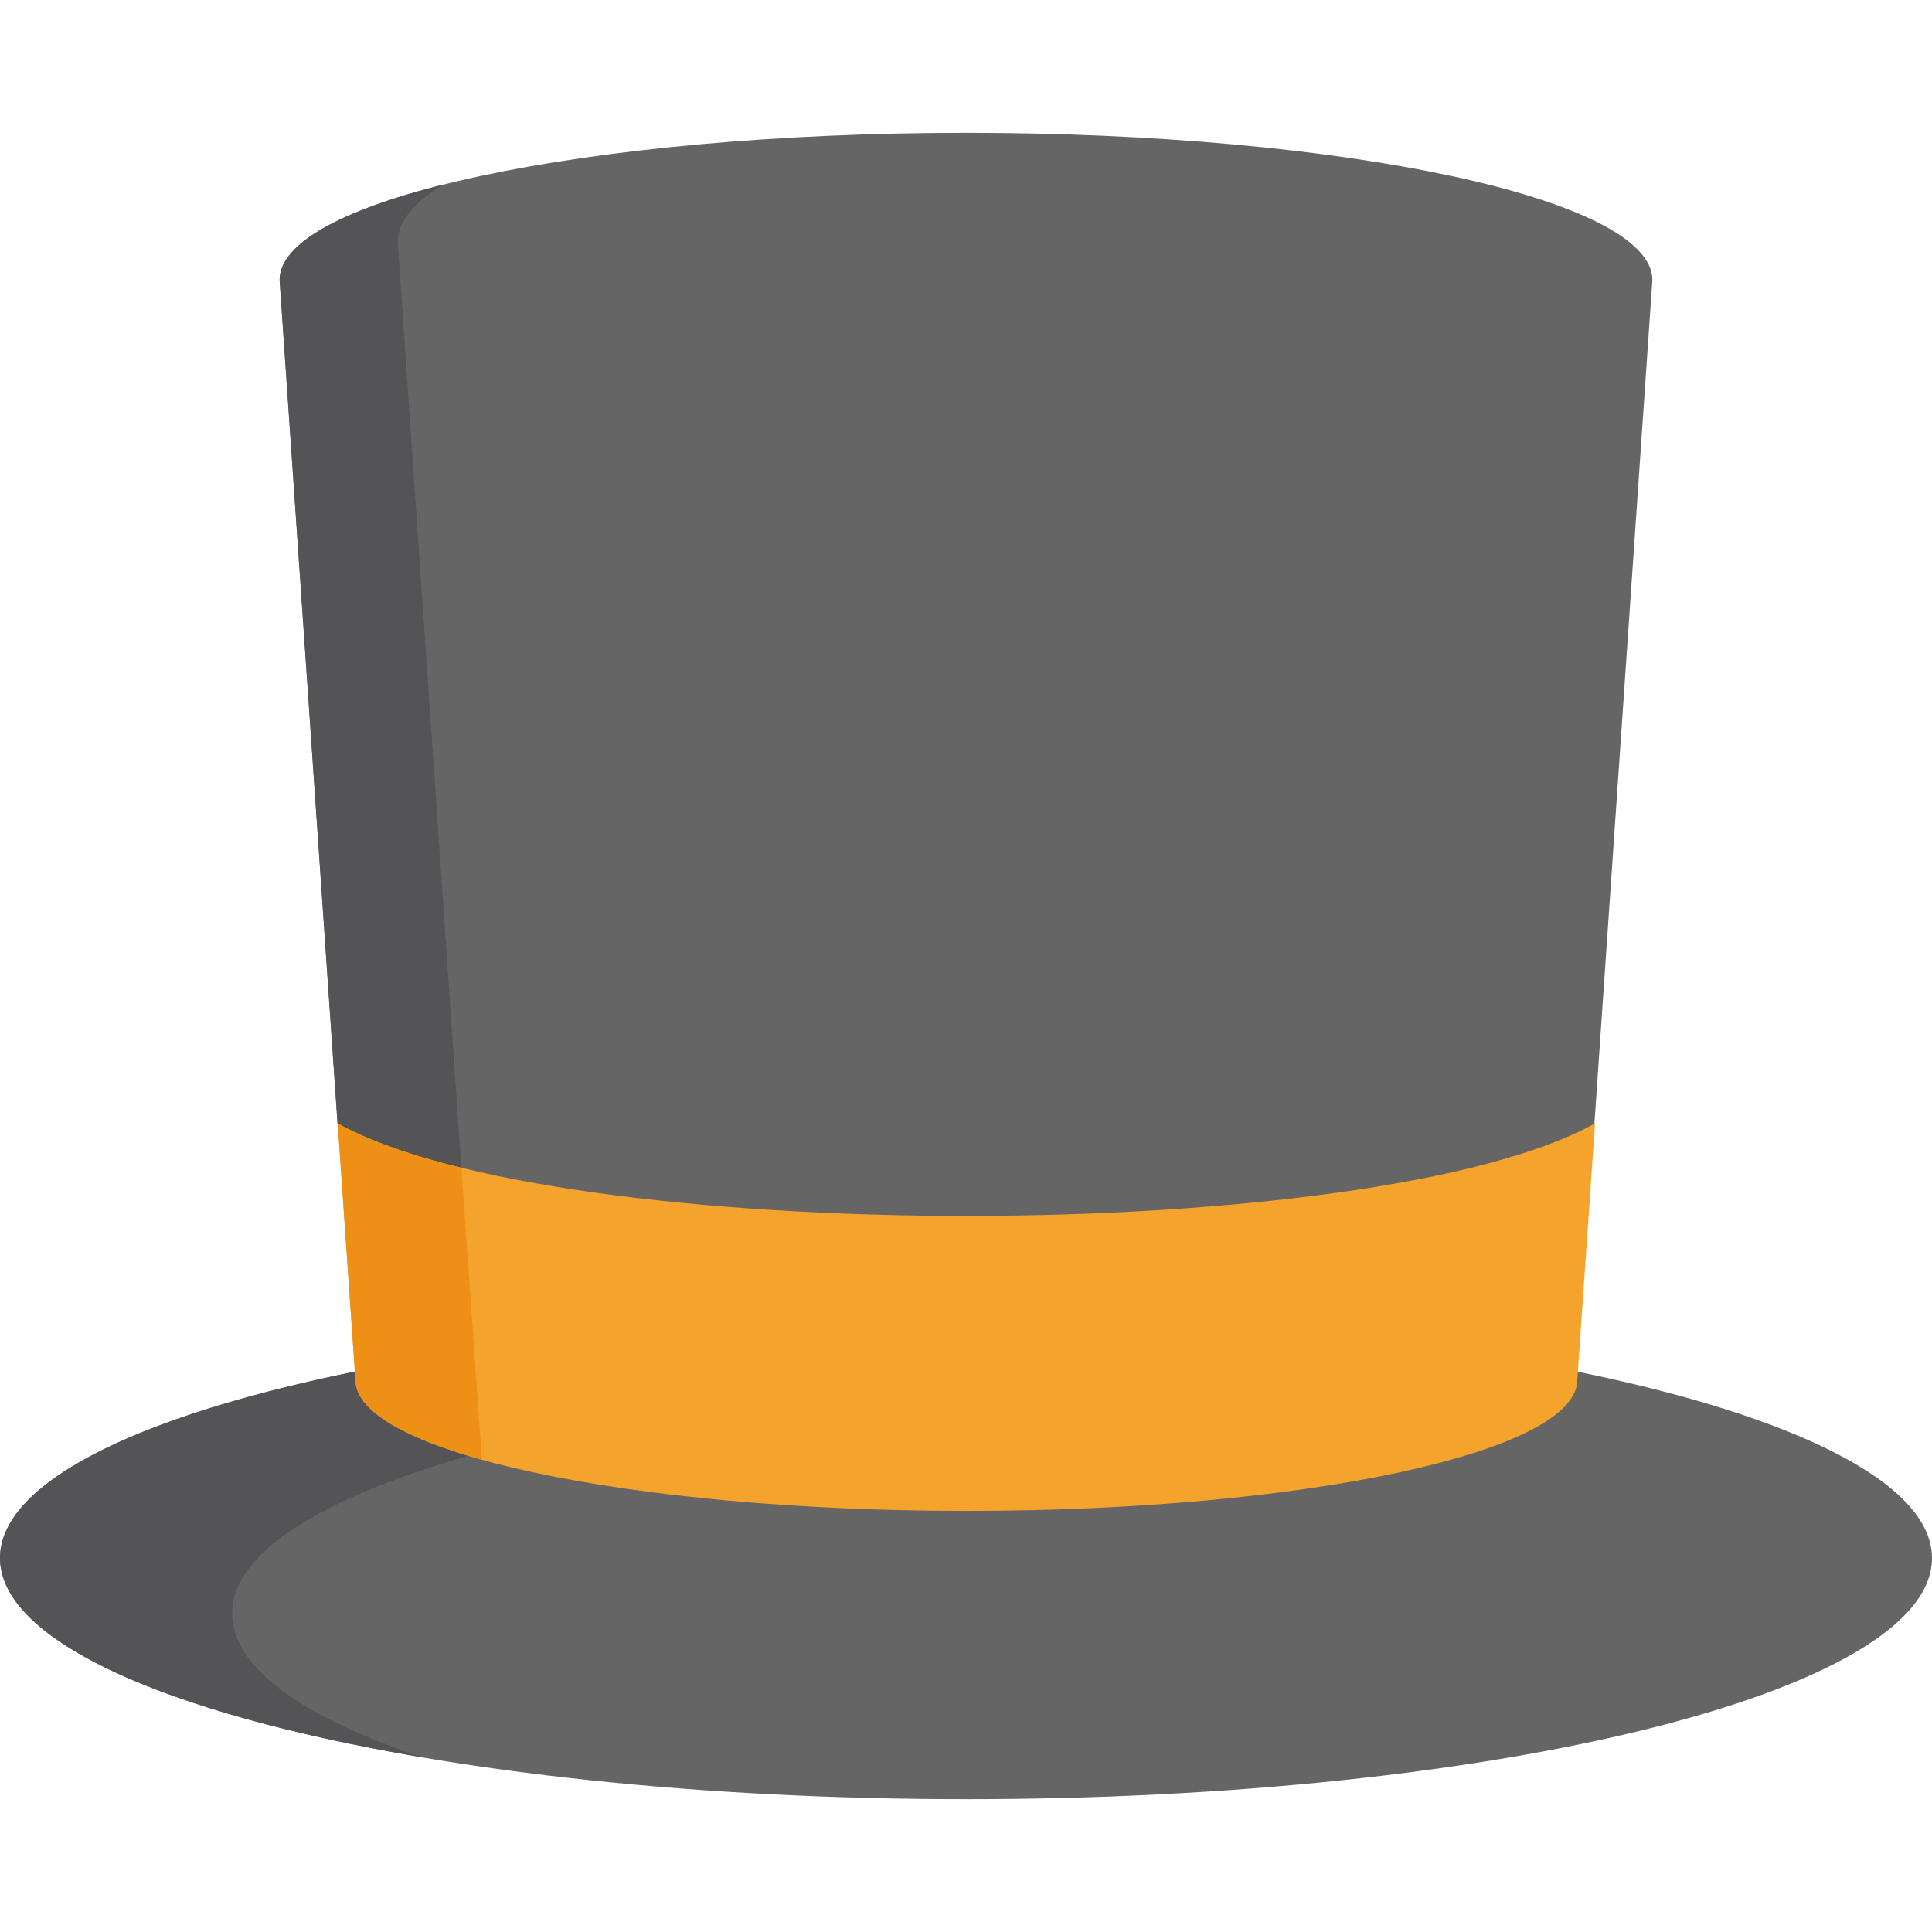
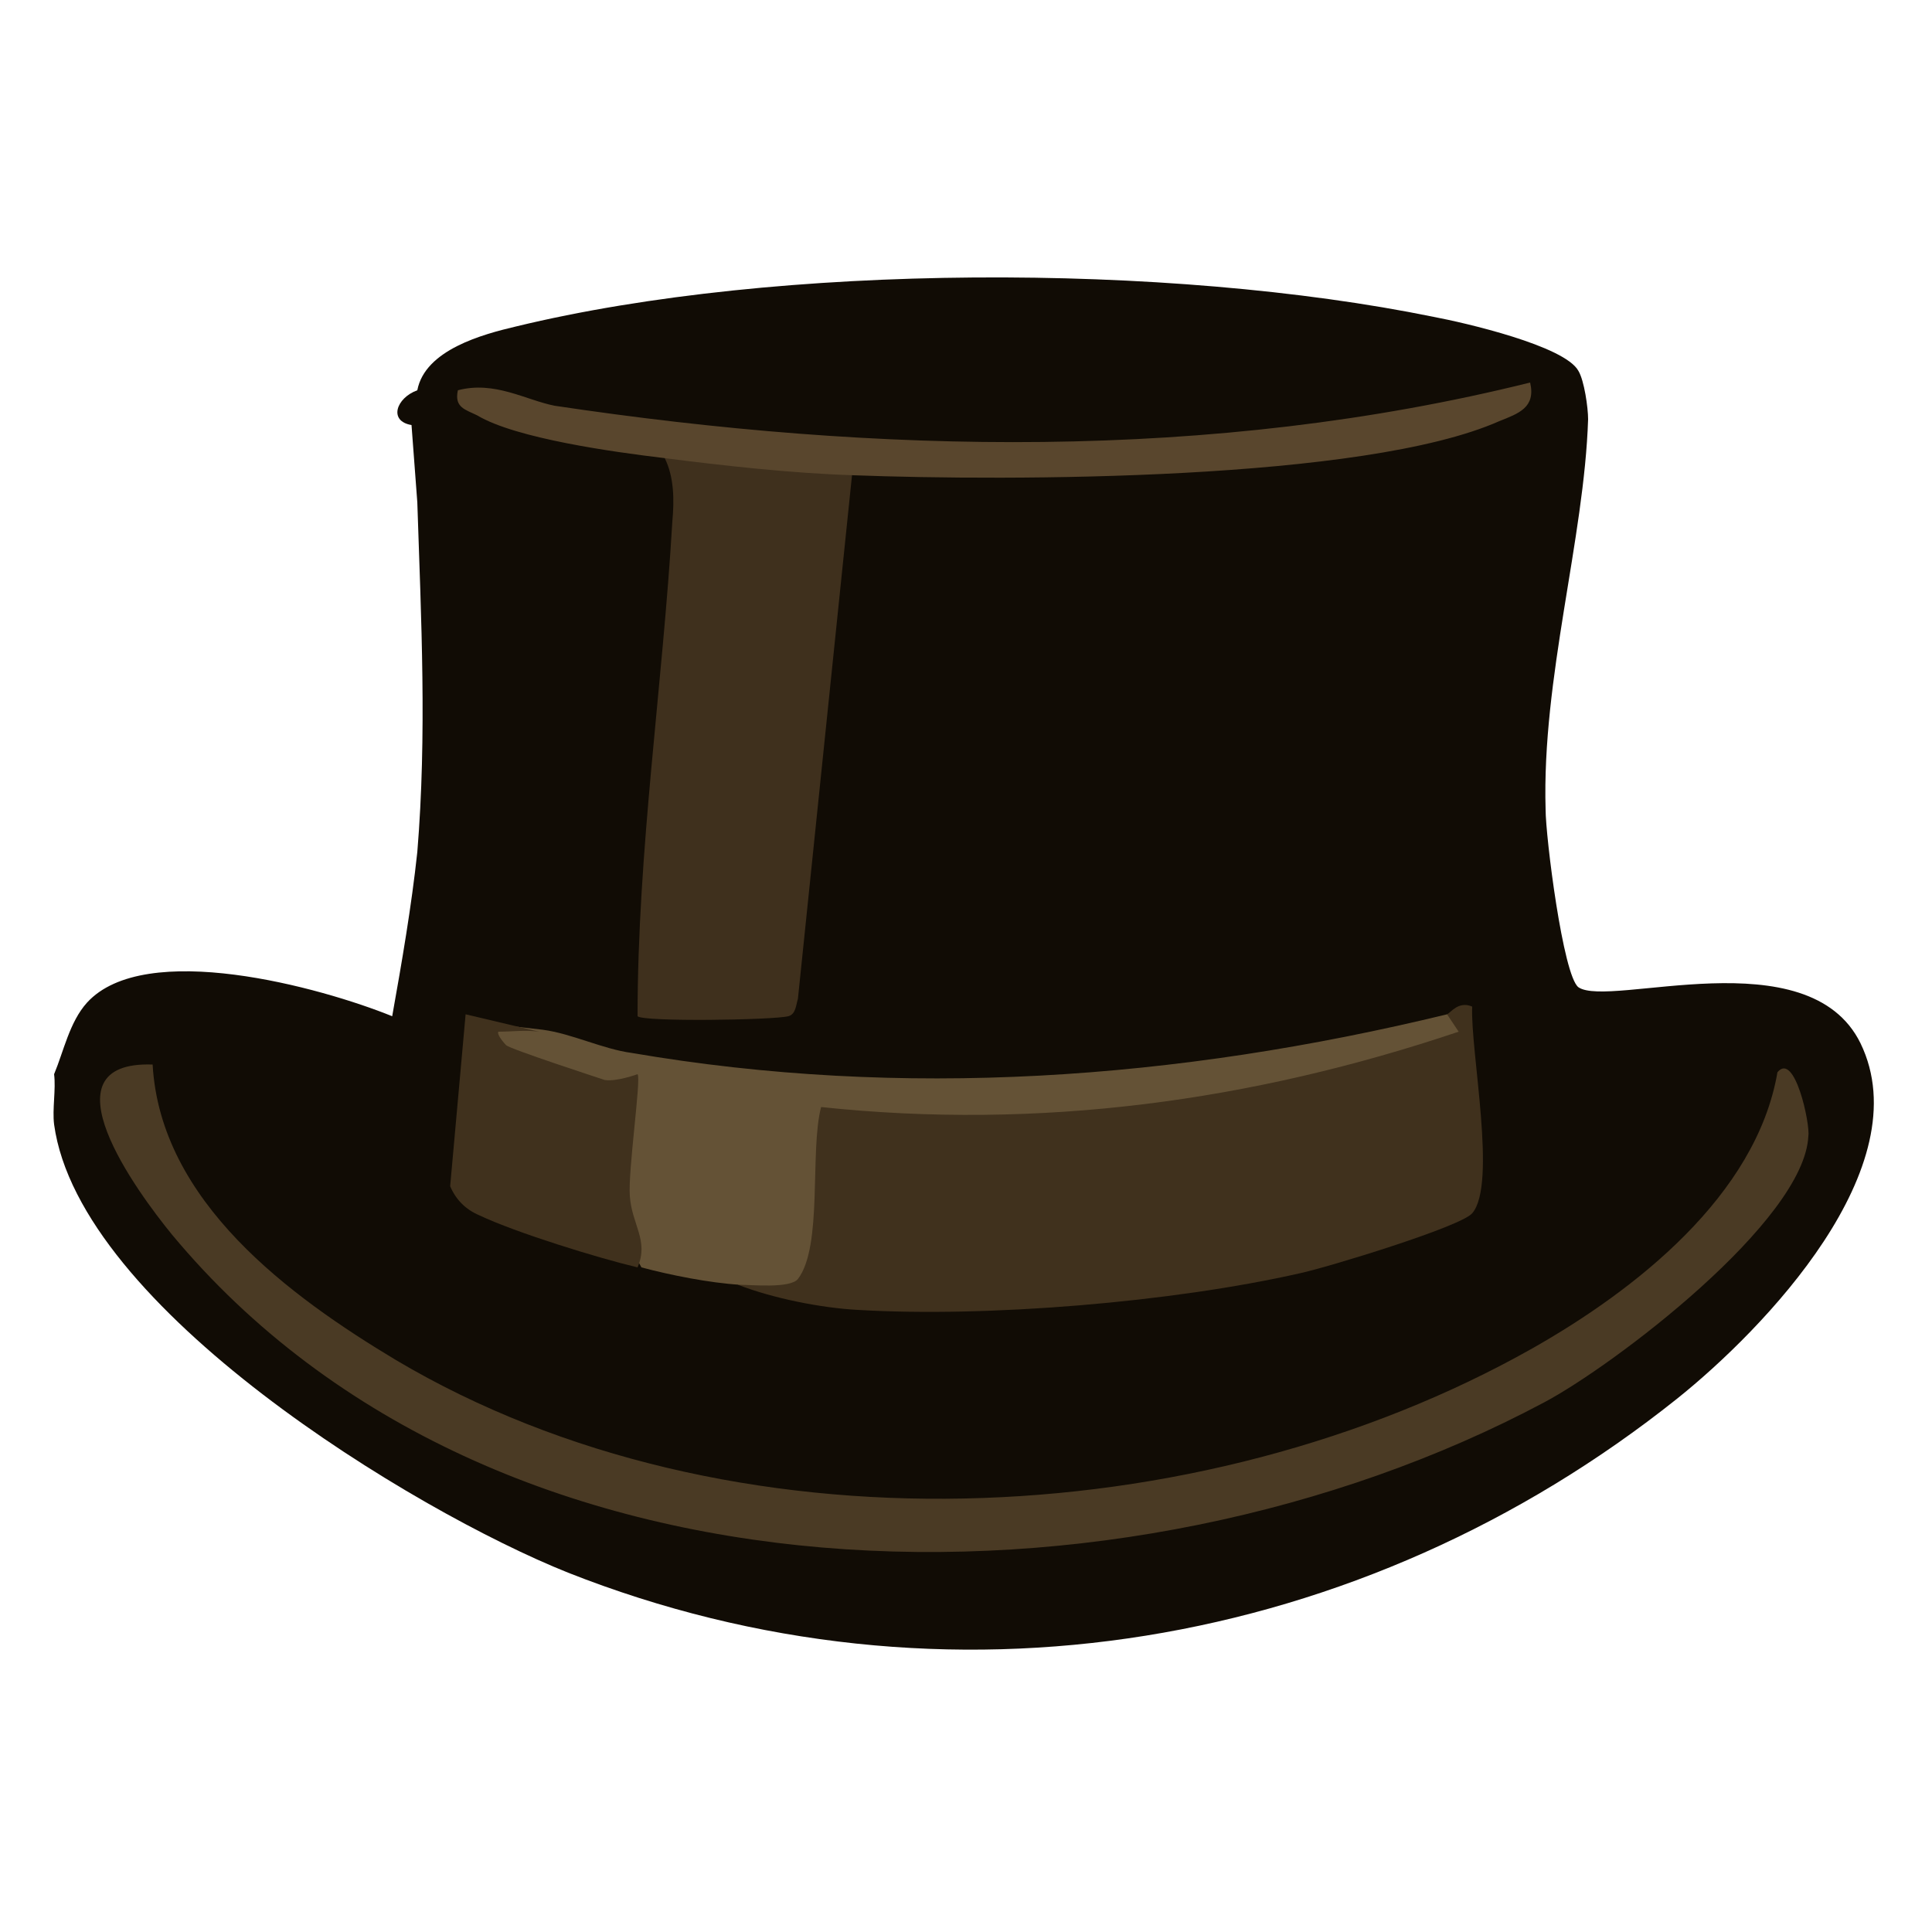
- <svg xmlns="http://www.w3.org/2000/svg" version="1.1" id="Capa_1" x="0px" y="0px" viewBox="0 0 512 512" style="enable-background:new 0 0 512 512;" xml:space="preserve">
+ <svg xmlns="http://www.w3.org/2000/svg" version="1.1" id="Layer_1" x="0px" y="0px" viewBox="0 0 100 100" style="enable-background:new 0 0 100 100;" xml:space="preserve">
  <style type="text/css">
- 	.st0{fill:#656566;}
- 	.st1{fill:#545456;}
- 	.st2{fill:#F4A32C;}
- 	.st3{fill:#ED9015;}
+ 	.st0{fill:#110C05;}
+ 	.st1{fill:#40311D;}
+ 	.st2{fill:#4A3A24;}
+ 	.st3{fill:#3F301D;}
+ 	.st4{fill:#645236;}
+ 	.st5{fill:#59462D;}
</style>
-   <path class="st0" d="M256,35.2c-100.5,0-181.9,17.5-181.9,39c0,0.1,15.5,225.5,15.5,225.6c58.6,32.5,274.2,32.5,332.8,0  c0-0.1,15.5-225.5,15.5-225.6C437.9,52.7,356.5,35.2,256,35.2z" />
-   <path class="st1" d="M105.4,64.1c0-5.3,4.3-10.4,12.1-15.2c-27.1,6.8-43.4,15.6-43.4,25.3c0,0.1,15.5,225.5,15.5,225.6  c8.2,4.5,19.4,8.4,32.8,11.7C118.4,253.3,105.4,64.2,105.4,64.1z" />
-   <path class="st0" d="M418,363.5H94C36.6,375.2,0,393,0,412.9c0,35.3,114.6,63.9,256,63.9s256-28.6,256-63.9  C512,393,475.4,375.2,418,363.5z" />
-   <path class="st1" d="M61.5,427.6c0-16.5,25.1-31.5,66.2-42.8v-21.3H94c-132.9,27.1-123,78.2,17.9,102.2  C80.2,455.1,61.5,441.9,61.5,427.6z" />
-   <path class="st2" d="M89.5,297.7l4.7,68c0,19.2,72.5,34.7,161.9,34.7S418,384.9,418,365.7l4.7-68  C364.2,330.4,147.9,330.4,89.5,297.7z" />
-   <path class="st3" d="M123.6,328.4c-0.1-0.8-0.5-7.7-1.3-18.9c-13.4-3.3-24.7-7.2-32.8-11.8l4.7,68c0,8,12.5,15.3,33.5,21.1  L123.6,328.4z" />
+   <g>
+     <path class="st0" d="M2.8,58.2c-0.1-0.8,0.1-1.8,0-2.6c0.5-1.2,0.8-2.7,1.7-3.7c3-3.3,12.1-0.8,15.8,0.7c0.5-2.8,1-5.7,1.3-8.5   c0.5-6.1,0.2-12,0-18.1L21.3,22c-1.2-0.2-0.8-1.4,0.3-1.8c0.4-2.1,3.4-2.9,5.1-3.3c13.6-3.3,33.8-3.3,47.5-0.5   c1.6,0.3,6.8,1.5,7.5,2.8c0.3,0.5,0.5,1.9,0.5,2.5C82,27.9,79.8,35.1,80,41.9c0,1.4,0.9,8.6,1.7,9.2c1.6,1.1,11.9-2.6,14.6,2.9   c3.1,6.4-5,14.8-9.5,18.4c-16.3,13-37.9,16.7-57.4,9C21.4,78.2,4.1,67.7,2.8,58.2L2.8,58.2z" />
+     <g>
+       <path class="st1" d="M74.9,52.5c0.2-0.1,0.6-0.7,1.3-0.4c-0.1,2.3,1.3,9.2,0,10.7c-0.6,0.7-7.5,2.8-8.9,3.1    c-6.6,1.5-16.2,2.3-22.9,1.9c-1.9-0.1-4.4-0.6-6.2-1.3c0.4-0.8,1.2-1,2.4-0.9c0.6-2.4,0.9-4.9,0.8-7.6c0.3-1.1,0.8-1.8,2.1-1.4    c9.3,0.4,22.1,0.2,30.7-3.4C74.5,53.1,74.7,52.8,74.9,52.5L74.9,52.5z" />
+       <path class="st2" d="M7.9,55.1c0.4,7.1,7.1,12,12.6,15.3c17.2,10.2,41.6,9.1,58.8-0.6c5.3-3,11.6-7.9,12.7-14.3    c0.9-1.1,1.7,2.7,1.6,3.3c-0.2,4.4-10.1,11.9-13.7,13.8C58.3,84.1,25.6,84,8.9,63.9C7.1,61.7,2.1,54.9,7.9,55.1L7.9,55.1z" />
+       <path class="st3" d="M44.1,24.6l-2.8,27.1c-0.1,0.3-0.1,0.8-0.5,0.9c-0.8,0.2-7.5,0.3-7.8,0C33,44,34.3,35.5,34.8,27    c0.1-1.1,0.1-2.3-0.4-3.3C37,22.7,41.7,23.1,44.1,24.6L44.1,24.6z" />
+       <path class="st4" d="M74.9,52.5l0.6,0.9c-10.7,3.6-21.7,5.1-33,3.9c-0.6,2.3,0.1,7.2-1.2,8.9c-0.4,0.5-2.4,0.3-3,0.3    c-1.6-0.1-3.6-0.5-5.1-0.9c-1.4-2.5-1.7-5.5-0.9-8.9c-1.4-0.1-7.1-1.5-7-3c0-0.2,0.1-0.5,0.2-0.7l2.6,0.3c1.5,0.2,3.1,1,4.6,1.2    C46.7,56.9,60.9,55.9,74.9,52.5L74.9,52.5z" />
+       <path class="st5" d="M34.3,23.7c-2.5-0.3-7.6-1-9.6-2.2c-0.6-0.3-1.2-0.4-1-1.3c1.9-0.5,3.5,0.5,5,0.8c16.7,2.5,34,2.9,50.5-1.2    c0.3,1.3-0.6,1.6-1.6,2c-7,3.1-25.4,3.1-33.4,2.8C41,24.5,37.4,24.1,34.3,23.7L34.3,23.7z" />
+       <path class="st1" d="M27.9,53.4c-0.7-0.1-1.4,0-2.1,0c-0.1,0.1,0.2,0.5,0.4,0.7c0.2,0.2,4.8,1.7,5.1,1.8c0.6,0.1,1.7-0.3,1.7-0.3    c0.2,0.2-0.5,5-0.4,6.3c0.1,1.5,1,2.3,0.4,3.7c-2.1-0.5-6.3-1.8-8.2-2.7c-0.7-0.3-1.2-0.8-1.5-1.5l0.8-8.9L27.9,53.4L27.9,53.4z" />
+     </g>
+   </g>
</svg>
